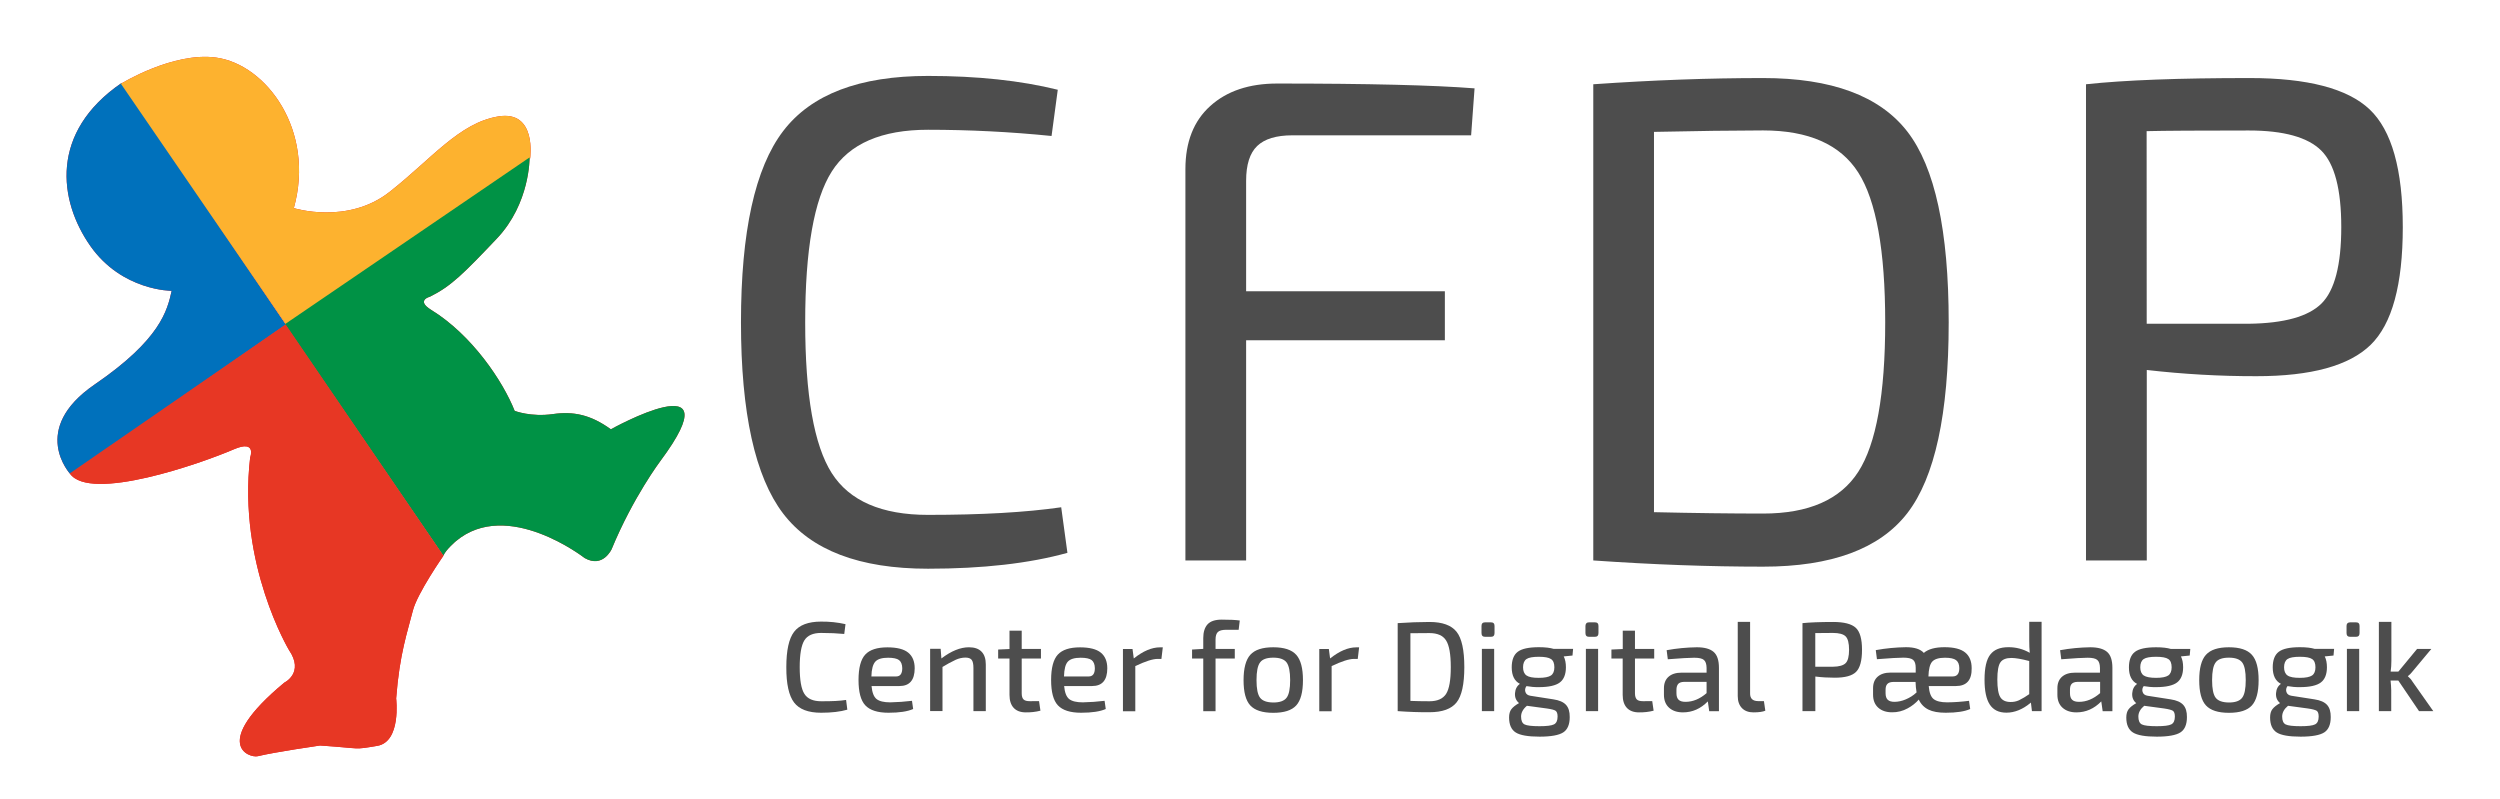
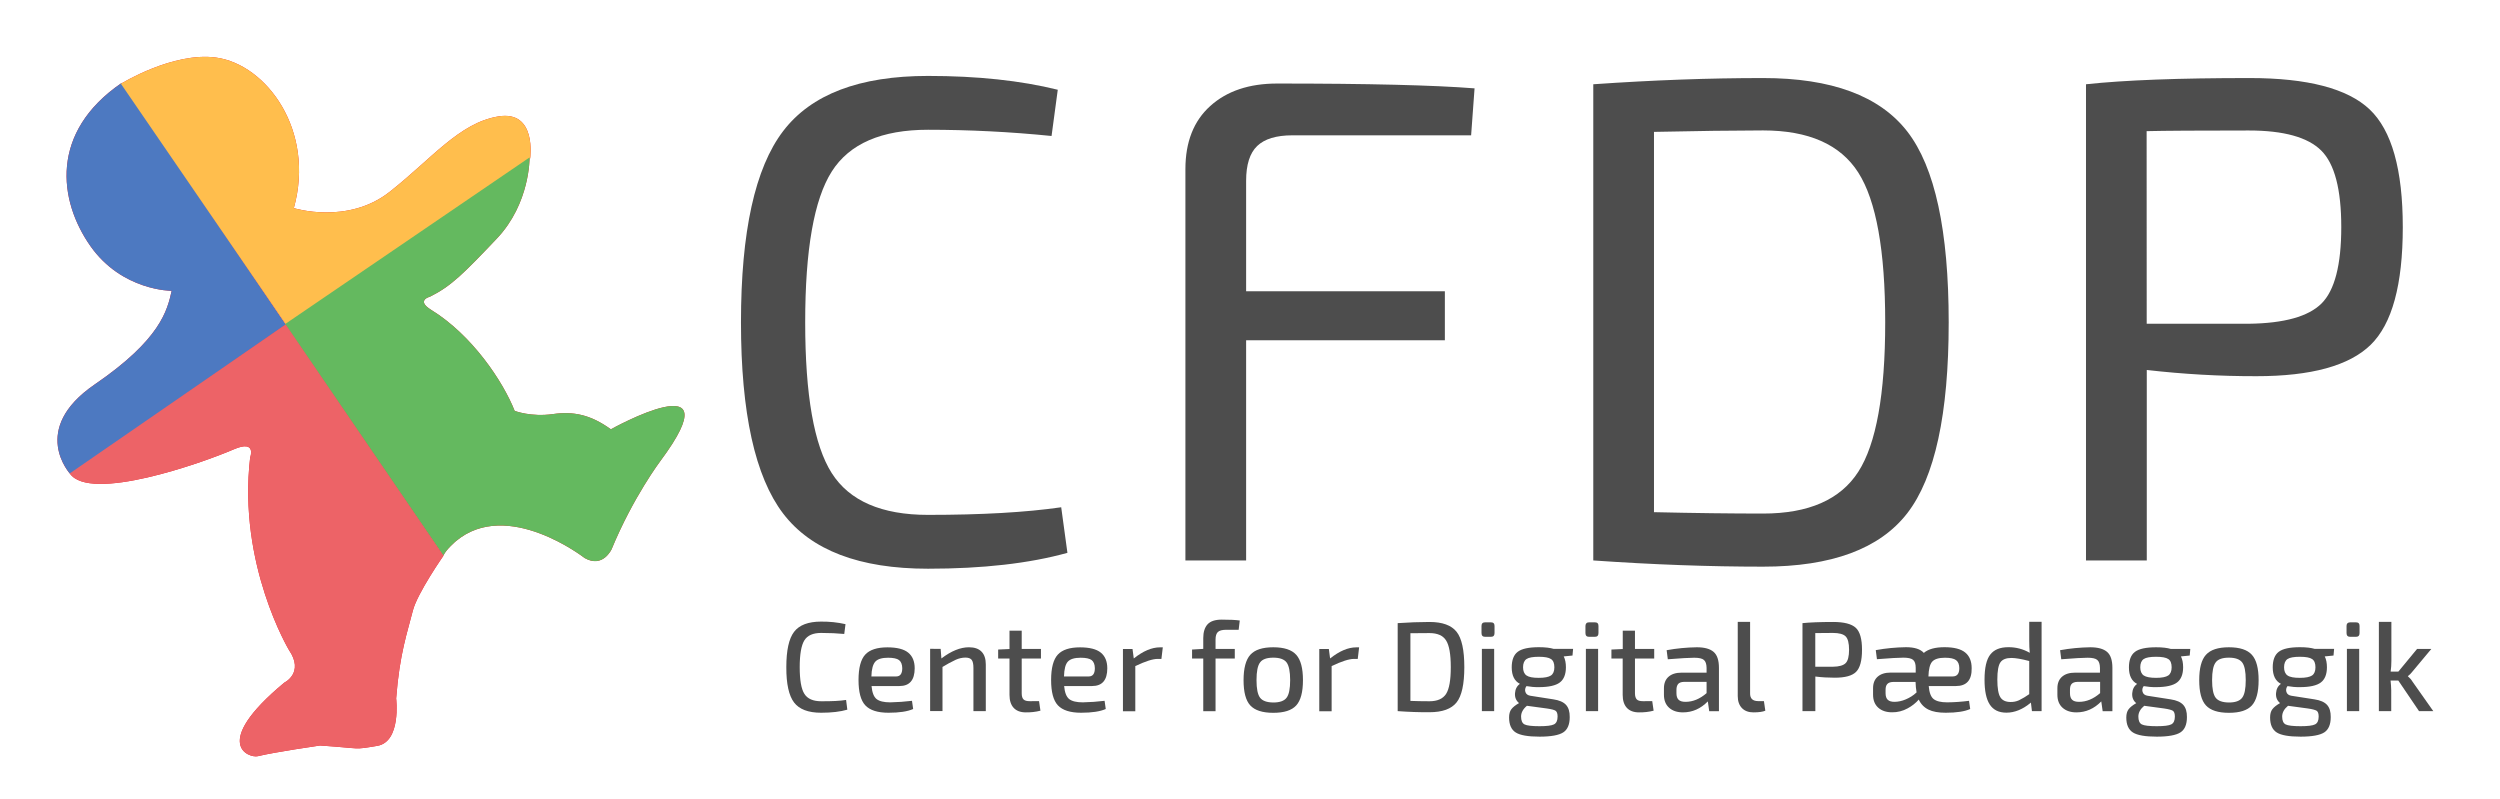
<svg xmlns="http://www.w3.org/2000/svg" version="1.1" id="Layer_1" x="0px" y="0px" viewBox="0 0 3417.8 1091.2" style="enable-background:new 0 0 3417.8 1091.2;" xml:space="preserve">
  <style type="text/css">
	.st0{fill:#ED1C24;}
- 	.st1{fill:#0071BC;}
- 	.st2{fill:#FDB22F;}
- 	.st3{fill:#009245;}
- 	.st4{fill:#E73724;}
+ 	.st1{fill:#4D79C1;}
+ 	.st2{fill:#FFBE4D;}
+ 	.st3{fill:#64B95F;}
+ 	.st4{fill:#ED6367;}
	.st5{fill:#4D4D4D;}
</style>
  <path class="st0" d="M96.2,648.2c0,0-56.8-61,33.4-122.7s99.1-101.4,105.1-127.9c0,0-67.9,0.2-111.1-61.2  c-43.8-62.4-55.7-155.7,42.7-223l224.3,330.3L96.2,648.2z" />
  <path class="st0" d="M165.3,114.5c0,0,71.3-43.9,130.1-35.8c69,9.4,135.8,100,106.3,205.8c0,0,73.4,23.2,131.1-22.3  s95.1-94.1,148.3-103s43.7,57.3,43.7,57.3L391.4,444.3L165.3,114.5z" />
  <path class="st0" d="M389.7,443.1L724,215.2c0,0,1,62.8-44.9,111.1s-62.5,65-91.3,79.3c0,0-19.6,4.9,1.6,18  c56.2,34.6,98.2,97.8,114.2,138.1c0,0,22.3,8.7,52.3,4.4c27.7-4,51.5,0.7,79.2,20.8c0,0,170.6-95,67.8,43.2  c0,0-37.5,49.8-66.7,120.6c0,0-11.9,26.5-36.9,12.2c0,0-105.6-82.3-176.1-23c0,0-14,11.9-17,19.7L389.7,443.1z" />
  <path class="st0" d="M390.5,443.6l215.7,316.2c0,0-35.8,51.3-41.8,75.1c-7.1,28.4-18.1,58.3-22.8,120c0,0,7.3,59.3-26,64.8  c-33.7,5.6-18.6,3.5-78.1-0.5c0,0-61.7,8.9-85,14.6c-11.9,2.9-65.3-16.2,36.1-100.5c0,0,27.9-13.3,6.5-44.6  c0,0-70.3-117.2-53.1-263.3c0,0,9.4-24.8-22.4-11.1c-43.8,18.9-196.9,72.8-224.2,32.9L390.5,443.6z" />
  <path class="st1" d="M96.2,648.2c0,0-56.8-61,33.4-122.7s99.1-101.4,105.1-127.9c0,0-67.9,0.2-111.1-61.2  c-43.8-62.4-55.7-155.7,42.7-223l224.3,330.3L96.2,648.2z" />
  <path class="st2" d="M165.3,114.5c0,0,71.3-43.9,130.1-35.8c69,9.4,135.8,100,106.3,205.8c0,0,73.4,23.2,131.1-22.3  s95.1-94.1,148.3-103s43.7,57.3,43.7,57.3L391.4,444.3L165.3,114.5z" />
  <path class="st3" d="M389.7,443.1L724,215.2c0,0,1,62.8-44.9,111.1s-62.5,65-91.3,79.3c0,0-19.6,4.9,1.6,18  c56.2,34.6,98.2,97.8,114.2,138.1c0,0,22.3,8.7,52.3,4.4c27.7-4,51.5,0.7,79.2,20.8c0,0,170.6-95,67.8,43.2  c0,0-37.5,49.8-66.7,120.6c0,0-11.9,26.5-36.9,12.2c0,0-105.6-82.3-176.1-23c0,0-14,11.9-17,19.7L389.7,443.1z" />
  <path class="st4" d="M390.5,443.6l215.7,316.2c0,0-35.8,51.3-41.8,75.1c-7.1,28.4-18.1,58.3-22.8,120c0,0,7.3,59.3-26,64.8  c-33.7,5.6-18.6,3.5-78.1-0.5c0,0-61.7,8.9-85,14.6c-11.9,2.9-65.3-16.2,36.1-100.5c0,0,27.9-13.3,6.5-44.6  c0,0-70.3-117.2-53.1-263.3c0,0,9.4-24.8-22.4-11.1c-43.8,18.9-196.9,72.8-224.2,32.9L390.5,443.6z" />
-   <path class="st5" d="M1156.7,956.9l1.7,13.3c-9.7,2.8-21.6,4.2-35.8,4.2c-17.6,0-29.9-4.7-37-14c-7.1-9.3-10.7-25.4-10.6-48.3  c0-22.9,3.5-39,10.6-48.3c7.1-9.3,19.4-14,37-14c11.2-0.1,22.4,1,33.3,3.5l-1.7,13.4c-9.3-0.9-19.9-1.4-31.6-1.4  c-11.1,0-18.7,3.4-22.9,10.1c-4.2,6.7-6.4,19-6.4,36.6c0,17.7,2.1,29.9,6.4,36.6c4.2,6.7,11.9,10.1,22.9,10.1  C1137.5,958.8,1148.8,958.2,1156.7,956.9z" />
-   <path class="st5" d="M1229.7,937.9h-38.2c0.8,8.8,3.1,14.8,6.9,17.8c3.8,3,10,4.5,18.6,4.5c10-0.2,19.9-0.9,29.8-2.1l1.6,11.2  c-7.7,3.4-18.9,5.1-33.7,5.1c-14.9,0-25.4-3.4-31.7-10.1s-9.3-18.3-9.3-34.7c0-16.5,3.1-28.1,9.2-34.7c6.1-6.6,16.2-9.9,30.3-9.9  c13,0,22.5,2.4,28.4,7.2s8.9,11.9,8.9,21.5C1250.4,929.8,1243.5,937.9,1229.7,937.9z M1191.3,924.8h33.8c5.6,0,8.4-3.8,8.4-11.3  c-0.1-5.2-1.6-8.9-4.4-11.1c-2.8-2.1-7.9-3.2-15-3.2c-8.4,0-14.2,1.8-17.4,5.3S1191.5,914.8,1191.3,924.8z" />
-   <path class="st5" d="M1286,887.1l1,13.1c13.4-10.2,25.9-15.3,37.7-15.3c7.6,0,13.3,2,17.2,6s5.8,9.8,5.8,17.5v63.8h-16.9v-59  c0-5.3-0.8-9-2.4-11.1c-1.6-2-4.4-3.1-8.5-3.1c-4.6,0-9.1,1.1-13.3,3c-6.2,2.9-12.3,6.2-18.1,9.8v60.3h-16.9v-85.1H1286z" />
+   <path class="st5" d="M1156.7,956.9l1.7,13.3c-9.7,2.8-21.6,4.2-35.8,4.2c-17.6,0-29.9-4.7-37-14s-10.7-25.4-10.6-48.3  c0-22.9,3.5-39,10.6-48.3s19.4-14,37-14c11.2-0.1,22.4,1,33.3,3.5l-1.7,13.4c-9.3-0.9-19.9-1.4-31.6-1.4c-11.1,0-18.7,3.4-22.9,10.1  c-4.2,6.7-6.4,19-6.4,36.6c0,17.7,2.1,29.9,6.4,36.6c4.2,6.7,11.9,10.1,22.9,10.1C1137.5,958.8,1148.8,958.2,1156.7,956.9z" />
+   <path class="st5" d="M1229.7,937.9h-38.2c0.8,8.8,3.1,14.8,6.9,17.8s10,4.5,18.6,4.5c10-0.2,19.9-0.9,29.8-2.1l1.6,11.2  c-7.7,3.4-18.9,5.1-33.7,5.1c-14.9,0-25.4-3.4-31.7-10.1s-9.3-18.3-9.3-34.7c0-16.5,3.1-28.1,9.2-34.7c6.1-6.6,16.2-9.9,30.3-9.9  c13,0,22.5,2.4,28.4,7.2s8.9,11.9,8.9,21.5C1250.4,929.8,1243.5,937.9,1229.7,937.9z M1191.3,924.8h33.8c5.6,0,8.4-3.8,8.4-11.3  c-0.1-5.2-1.6-8.9-4.4-11.1c-2.8-2.1-7.9-3.2-15-3.2c-8.4,0-14.2,1.8-17.4,5.3S1191.5,914.8,1191.3,924.8z" />
+   <path class="st5" d="M1286,887.1l1,13.1c13.4-10.2,25.9-15.3,37.7-15.3c7.6,0,13.3,2,17.2,6s5.8,9.8,5.8,17.5v63.8h-16.9v-59  c0-5.3-0.8-9-2.4-11.1c-1.6-2-4.4-3.1-8.5-3.1c-4.6,0-9.1,1.1-13.3,3c-6.2,2.9-12.3,6.2-18.1,9.8v60.3h-16.9V887L1286,887.1  L1286,887.1z" />
  <path class="st5" d="M1420.5,958.5l1.9,13.1c-6.6,1.7-13.3,2.4-20.1,2.3c-7.2,0-12.7-2.1-16.5-6.2c-3.8-4.1-5.7-10-5.7-17.7v-49.7  h-15.5V888l15.5-0.7v-25.1h16.7v25h26.3v13.1h-26.3v47.5c0,4,0.8,6.7,2.5,8.4s4.6,2.4,8.6,2.4L1420.5,958.5z" />
-   <path class="st5" d="M1493,937.9h-38.2c0.8,8.8,3.1,14.8,6.9,17.8c3.8,3,10,4.5,18.6,4.5c10-0.2,19.9-0.9,29.8-2.1l1.6,11.2  c-7.7,3.4-18.9,5.1-33.7,5.1c-14.9,0-25.4-3.4-31.7-10.1s-9.3-18.3-9.3-34.7c0-16.5,3.1-28.1,9.2-34.7c6.1-6.6,16.2-9.9,30.3-9.9  c13,0,22.5,2.4,28.4,7.2s8.9,11.9,8.9,21.5C1513.8,929.8,1506.9,937.9,1493,937.9z M1454.6,924.8h33.8c5.6,0,8.4-3.8,8.4-11.3  c-0.1-5.2-1.6-8.9-4.4-11.1c-2.8-2.1-7.9-3.2-15.1-3.2c-8.4,0-14.2,1.8-17.4,5.3C1456.6,908,1454.9,914.8,1454.6,924.8L1454.6,924.8  z" />
-   <path class="st5" d="M1589.7,884.9l-1.9,15.9h-5.2c-6.6,0-16.8,3.3-30.5,9.8v61.8h-16.9v-85.1h13.1l1.7,12.9  c12.7-10.1,24.6-15.2,35.8-15.2H1589.7z" />
+   <path class="st5" d="M1493,937.9h-38.2c0.8,8.8,3.1,14.8,6.9,17.8s10,4.5,18.6,4.5c10-0.2,19.9-0.9,29.8-2.1l1.6,11.2  c-7.7,3.4-18.9,5.1-33.7,5.1c-14.9,0-25.4-3.4-31.7-10.1s-9.3-18.3-9.3-34.7c0-16.5,3.1-28.1,9.2-34.7c6.1-6.6,16.2-9.9,30.3-9.9  c13,0,22.5,2.4,28.4,7.2s8.9,11.9,8.9,21.5C1513.8,929.8,1506.9,937.9,1493,937.9z M1454.6,924.8h33.8c5.6,0,8.4-3.8,8.4-11.3  c-0.1-5.2-1.6-8.9-4.4-11.1c-2.8-2.1-7.9-3.2-15.1-3.2c-8.4,0-14.2,1.8-17.4,5.3C1456.6,908,1454.9,914.8,1454.6,924.8L1454.6,924.8  z" />
+   <path class="st5" d="M1589.7,884.9l-1.9,15.9h-5.2c-6.6,0-16.8,3.3-30.5,9.8v61.8h-16.9v-85.1h13.1l1.7,12.9  c12.7-10.1,24.6-15.2,35.8-15.2h3.9V884.9z" />
  <path class="st5" d="M1693.4,861h-17.3c-5.2,0-8.9,1-11.1,3c-2.1,2-3.2,5.4-3.2,10.3v12.9h26.3v13.1h-26.3v72H1645v-72h-15.3V888  l15.3-0.9v-14.8c0-8.2,2-14.5,5.9-18.8c4-4.3,10.4-6.4,19.4-6.4c10.9,0,19.1,0.4,24.6,1.2L1693.4,861z" />
-   <path class="st5" d="M1709.3,895.2c6.2-6.9,16.6-10.3,31.4-10.3s25.2,3.4,31.4,10.3c6.2,6.9,9.2,18.4,9.2,34.7s-3.1,27.8-9.2,34.5  c-6.2,6.8-16.6,10.1-31.4,10.1s-25.2-3.4-31.4-10.1c-6.2-6.7-9.2-18.3-9.2-34.5C1700.1,913.6,1703.2,902,1709.3,895.2z   M1758.9,905.6c-3.3-4.3-9.3-6.5-18.1-6.5c-8.8,0-14.9,2.1-18.1,6.5c-3.3,4.3-4.9,12.4-4.9,24.2c0,11.8,1.6,19.8,4.9,24.1  c3.3,4.3,9.3,6.4,18.1,6.5c8.8,0,14.9-2.2,18.1-6.5c3.3-4.3,4.9-12.3,4.9-24.1C1763.8,918,1762.1,909.9,1758.9,905.6z" />
-   <path class="st5" d="M1858.1,884.9l-1.9,15.9h-5.2c-6.6,0-16.8,3.3-30.5,9.8v61.8h-16.9v-85.1h13.1l1.7,12.9  c12.7-10.1,24.6-15.2,35.8-15.2H1858.1z" />
-   <path class="st5" d="M1910.8,972.2V851.9c15.2-1,29.7-1.6,43.4-1.6c17.7,0,30,4.5,37.1,13.4s10.6,25.1,10.6,48.3  c0,23.3-3.5,39.4-10.6,48.3s-19.4,13.4-37.1,13.4C1940.5,973.8,1926,973.3,1910.8,972.2z M1928.2,865.7v92.5  c7.4,0.3,16.1,0.5,26,0.5c10.9,0,18.5-3.4,22.8-10.1s6.4-18.9,6.4-36.5c0-17.6-2.1-29.7-6.4-36.5c-4.2-6.7-11.8-10.1-22.8-10.1  c-3.5,0-8.1,0-13.9,0.1S1930.6,865.7,1928.2,865.7z" />
+   <path class="st5" d="M1709.3,895.2c6.2-6.9,16.6-10.3,31.4-10.3s25.2,3.4,31.4,10.3c6.2,6.9,9.2,18.4,9.2,34.7s-3.1,27.8-9.2,34.5  c-6.2,6.8-16.6,10.1-31.4,10.1s-25.2-3.4-31.4-10.1c-6.2-6.7-9.2-18.3-9.2-34.5C1700.1,913.6,1703.2,902,1709.3,895.2z   M1758.9,905.6c-3.3-4.3-9.3-6.5-18.1-6.5c-8.8,0-14.9,2.1-18.1,6.5c-3.3,4.3-4.9,12.4-4.9,24.2s1.6,19.8,4.9,24.1s9.3,6.4,18.1,6.5  c8.8,0,14.9-2.2,18.1-6.5c3.3-4.3,4.9-12.3,4.9-24.1S1762.1,909.9,1758.9,905.6z" />
+   <path class="st5" d="M1858.1,884.9l-1.9,15.9h-5.2c-6.6,0-16.8,3.3-30.5,9.8v61.8h-16.9v-85.1h13.1l1.7,12.9  c12.7-10.1,24.6-15.2,35.8-15.2h3.9V884.9z" />
+   <path class="st5" d="M1910.8,972.2V851.9c15.2-1,29.7-1.6,43.4-1.6c17.7,0,30,4.5,37.1,13.4s10.6,25.1,10.6,48.3  c0,23.3-3.5,39.4-10.6,48.3s-19.4,13.4-37.1,13.4C1940.5,973.8,1926,973.3,1910.8,972.2z M1928.2,865.7v92.5  c7.4,0.3,16.1,0.5,26,0.5c10.9,0,18.5-3.4,22.8-10.1s6.4-18.9,6.4-36.5s-2.1-29.7-6.4-36.5c-4.2-6.7-11.8-10.1-22.8-10.1  c-3.5,0-8.1,0-13.9,0.1S1930.6,865.7,1928.2,865.7z" />
  <path class="st5" d="M2030.3,850.8h8c3.3,0,4.9,1.6,4.9,4.9v9.8c0,3.4-1.6,5.1-4.9,5.1h-8c-3.3,0-4.9-1.7-4.9-5.1v-9.8  C2025.4,852.5,2027,850.8,2030.3,850.8z M2042.7,972.2h-16.8v-85.1h16.8V972.2z" />
-   <path class="st5" d="M2149.8,896.2l-12,1.2c2,4,3,8.9,3,14.8c0,9.6-2.8,16.6-8.3,20.8s-15.1,6.4-28.7,6.4  c-5.7,0.1-11.3-0.4-16.9-1.4c-1.8,2.2-2.4,5.3-1.5,8c0.9,2.9,3.2,4.6,6.9,5.2l31.4,4.9c8,1.2,13.7,3.7,17.2,7.5  c3.5,3.8,5.2,9.4,5.1,16.8c0,10.1-3,17.1-8.9,20.9c-5.9,3.8-16.7,5.8-32.3,5.8c-15.7,0-26.6-1.9-32.6-5.7c-6-3.8-9.1-10.6-9.1-20.5  c0-4.8,1-8.5,3.1-11.3s5.6-5.6,10.5-8.4c-4.1-3.4-5.9-7.9-5.5-13.5s2.6-9.9,6.7-12.8c-7.4-3.8-11.2-11.3-11.2-22.5  c0-10,2.7-17.1,8.2-21.3c5.5-4.2,15.1-6.3,29-6.3c8.5,0,15.2,0.8,20.2,2.3h26.5L2149.8,896.2z M2114.9,968.6l-27.4-3.7  c-5.3,4.4-8,9.3-8,14.7c0,5.6,1.6,9.2,4.8,10.8s10,2.4,20.3,2.4c10,0,16.6-0.8,19.9-2.5c3.3-1.7,4.9-5.3,4.9-10.7  c0-4-0.9-6.5-2.6-7.8S2121,969.5,2114.9,968.6z M2103.7,926.7c7.9,0,13.4-1.1,16.6-3.2c3.1-2.1,4.7-5.9,4.7-11.2  c0-5.5-1.5-9.3-4.6-11.3c-3.1-2.1-8.6-3.1-16.6-3.1c-8.2,0-13.8,1-16.9,3.1c-3.1,2.1-4.7,5.9-4.7,11.3c0,5.2,1.6,9,4.8,11.2  S2095.7,926.7,2103.7,926.7L2103.7,926.7z" />
+   <path class="st5" d="M2149.8,896.2l-12,1.2c2,4,3,8.9,3,14.8c0,9.6-2.8,16.6-8.3,20.8s-15.1,6.4-28.7,6.4  c-5.7,0.1-11.3-0.4-16.9-1.4c-1.8,2.2-2.4,5.3-1.5,8c0.9,2.9,3.2,4.6,6.9,5.2l31.4,4.9c8,1.2,13.7,3.7,17.2,7.5s5.2,9.4,5.1,16.8  c0,10.1-3,17.1-8.9,20.9c-5.9,3.8-16.7,5.8-32.3,5.8c-15.7,0-26.6-1.9-32.6-5.7s-9.1-10.6-9.1-20.5c0-4.8,1-8.5,3.1-11.3  s5.6-5.6,10.5-8.4c-4.1-3.4-5.9-7.9-5.5-13.5s2.6-9.9,6.7-12.8c-7.4-3.8-11.2-11.3-11.2-22.5c0-10,2.7-17.1,8.2-21.3  s15.1-6.3,29-6.3c8.5,0,15.2,0.8,20.2,2.3h26.5L2149.8,896.2z M2114.9,968.6l-27.4-3.7c-5.3,4.4-8,9.3-8,14.7  c0,5.6,1.6,9.2,4.8,10.8s10,2.4,20.3,2.4c10,0,16.6-0.8,19.9-2.5c3.3-1.7,4.9-5.3,4.9-10.7c0-4-0.9-6.5-2.6-7.8  S2121,969.5,2114.9,968.6z M2103.7,926.7c7.9,0,13.4-1.1,16.6-3.2c3.1-2.1,4.7-5.9,4.7-11.2c0-5.5-1.5-9.3-4.6-11.3  c-3.1-2.1-8.6-3.1-16.6-3.1c-8.2,0-13.8,1-16.9,3.1c-3.1,2.1-4.7,5.9-4.7,11.3c0,5.2,1.6,9,4.8,11.2S2095.7,926.7,2103.7,926.7  L2103.7,926.7z" />
  <path class="st5" d="M2172.4,850.8h8c3.3,0,4.9,1.6,4.9,4.9v9.8c0,3.4-1.6,5.1-4.9,5.1h-8c-3.3,0-4.9-1.7-4.9-5.1v-9.8  C2167.6,852.5,2169.2,850.8,2172.4,850.8z M2184.8,972.2h-16.7v-85.1h16.7V972.2z" />
  <path class="st5" d="M2258.8,958.5l1.9,13.1c-6.6,1.7-13.3,2.4-20.1,2.3c-7.2,0-12.7-2.1-16.5-6.2s-5.7-10-5.7-17.7v-49.7H2203V888  l15.5-0.7v-25.1h16.7v25h26.3v13.1h-26.3v47.5c0,4,0.9,6.7,2.5,8.4s4.6,2.4,8.6,2.4L2258.8,958.5z" />
-   <path class="st5" d="M2280.1,901.3l-1.6-12.4c13.6-2.5,27.5-3.8,41.3-4c10.4,0,18,2.1,22.9,6.3c4.9,4.2,7.3,11.5,7.3,21.8v59.3  h-13.3l-1.9-13.4c-9.8,10-21.1,15-34,15c-7.9,0-14.2-2.1-18.9-6.3c-4.7-4.2-7.1-10.1-7.1-17.8v-8.9c0-6.7,2.1-12,6.3-15.7  s10.1-5.6,17.8-5.6h34.2v-6.6c-0.1-5.2-1.3-8.8-3.7-10.8c-2.3-2-6.7-3-13.2-3C2309.8,899.2,2297.7,899.9,2280.1,901.3z   M2291.9,943.1v4.5c0,4.2,1,7.2,3,9.1s5.1,2.8,9.4,2.8c10.1,0,19.7-4,28.8-11.9v-15.4h-31c-3.7,0.1-6.3,1.1-7.9,2.9  C2292.7,937,2291.9,939.6,2291.9,943.1L2291.9,943.1z" />
+   <path class="st5" d="M2280.1,901.3l-1.6-12.4c13.6-2.5,27.5-3.8,41.3-4c10.4,0,18,2.1,22.9,6.3s7.3,11.5,7.3,21.8v59.3h-13.3  l-1.9-13.4c-9.8,10-21.1,15-34,15c-7.9,0-14.2-2.1-18.9-6.3s-7.1-10.1-7.1-17.8v-8.9c0-6.7,2.1-12,6.3-15.7s10.1-5.6,17.8-5.6h34.2  V913c-0.1-5.2-1.3-8.8-3.7-10.8c-2.3-2-6.7-3-13.2-3C2309.8,899.2,2297.7,899.9,2280.1,901.3z M2291.9,943.1v4.5c0,4.2,1,7.2,3,9.1  s5.1,2.8,9.4,2.8c10.1,0,19.7-4,28.8-11.9v-15.4h-31c-3.7,0.1-6.3,1.1-7.9,2.9C2292.7,937,2291.9,939.6,2291.9,943.1L2291.9,943.1z" />
  <path class="st5" d="M2392.6,850.2v97.5c-0.1,3.6,0.8,6.3,2.6,8.1c1.9,1.8,4.7,2.7,8.4,2.7h7.9l1.9,13.1c-3.4,1.5-8.8,2.3-16.2,2.3  c-6.6,0-11.9-1.9-15.7-5.8c-3.8-3.9-5.8-9.4-5.8-16.5V850.2H2392.6z" />
-   <path class="st5" d="M2464.2,972.2V851.9c9.9-1,23.8-1.6,41.9-1.6c15,0,25.3,2.7,31,8c5.7,5.3,8.5,15.3,8.5,30  c0,14.8-2.7,24.8-8.1,30.2s-15.1,8-29.2,8c-8.9,0-17.7-0.5-26.5-1.6v47.3L2464.2,972.2z M2481.7,911.5h24.1  c8.5-0.1,14.3-1.8,17.4-4.9c3.1-3.1,4.7-9.2,4.7-18.3c0-9.1-1.6-15.2-4.7-18.3c-3.1-3.1-9-4.7-17.4-4.7c-11.6,0-19.7,0.1-24.1,0.2  V911.5z" />
-   <path class="st5" d="M2674.1,937.9h-37.3c0.7,8.8,2.9,14.8,6.7,17.8c3.8,3,10,4.5,18.6,4.5c10-0.1,19.9-0.8,29.8-2.1l1.6,11.2  c-7.6,3.4-18.7,5.1-33.5,5.1c-9.9,0-17.8-1.4-23.6-4.3c-5.9-2.9-10.5-7.7-13.2-13.7c-4.3,4.9-9.4,8.9-15.2,12  c-6.5,3.6-13.8,5.5-21.3,5.4c-7.9,0-14.2-2.1-18.9-6.3c-4.7-4.2-7.1-10.1-7.1-17.8v-8.9c0-6.7,2.1-12,6.3-15.7s10.1-5.6,17.8-5.6  h34.2v-6.6c0-5.2-1.2-8.8-3.6-10.8c-2.4-2-6.8-3-13.3-3c-6.4,0-18.4,0.7-36.1,2.1l-1.6-12.4c13.6-2.5,27.5-3.8,41.3-4  c11.6,0,19.8,2.6,24.4,7.8c6-5.2,15.5-7.8,28.3-7.8c12.9,0,22.3,2.4,28.2,7.2c5.9,4.8,8.9,11.9,8.9,21.5  C2695.8,929.7,2688.6,937.9,2674.1,937.9z M2577.8,943.1v4.5c0,4.2,1,7.2,3,9.1s5.1,2.8,9.4,2.8c5.1-0.1,10.1-1.2,14.8-3.2  c5.6-2.3,10.8-5.5,15.2-9.7c-0.8-4.7-1.3-9.5-1.4-14.3H2588c-3.7,0.1-6.3,1.1-7.9,2.9S2577.8,939.6,2577.8,943.1z M2636.4,924.8h33  c6.2,0,9.2-3.8,9.2-11.3c0-5.1-1.5-8.8-4.4-11s-8-3.3-15.2-3.3c-8.4,0-14.2,1.8-17.4,5.3C2638.4,908,2636.7,914.8,2636.4,924.8  L2636.4,924.8z" />
-   <path class="st5" d="M2777.9,972.2l-1.4-11.7c-10.9,9.2-22.1,13.8-33.5,13.8c-10.5,0-18-3.8-22.8-11.2s-7.1-18.8-7.1-33.8  c0-16.3,2.6-27.8,7.9-34.5c5.2-6.7,13.4-10,24.6-10c10.3-0.1,20.4,2.5,29.3,7.7c-0.5-5-0.7-10.6-0.7-16.7v-25.7h16.9v122.1H2777.9z   M2774.2,949v-45.3c-10.6-2.8-18.7-4.2-24.4-4.2c-7.2,0-12.2,2-15,6s-4.2,11.9-4.2,23.6c0,11.7,1.4,19.8,4.1,24.1  c2.7,4.3,7.4,6.5,14,6.5c3.9,0.1,7.8-0.7,11.4-2.3C2765,955,2769.7,952.2,2774.2,949L2774.2,949z" />
-   <path class="st5" d="M2818,901.3l-1.6-12.4c13.6-2.5,27.5-3.8,41.3-4c10.3,0,18,2.1,22.9,6.3c4.9,4.2,7.3,11.5,7.3,21.8v59.3h-13.3  l-1.9-13.4c-9.8,10-21.1,15-34,15c-7.9,0-14.2-2.1-18.9-6.3c-4.7-4.2-7.1-10.1-7.1-17.8v-8.9c0-6.7,2.1-12,6.3-15.7  c4.2-3.7,10.1-5.6,17.8-5.6h34.1v-6.6c-0.1-5.2-1.3-8.8-3.7-10.8c-2.3-2-6.7-3-13.2-3C2847.7,899.2,2835.7,899.9,2818,901.3z   M2829.9,943.1v4.5c0,4.2,1,7.2,3,9.1s5.1,2.8,9.4,2.8c10.1,0,19.7-4,28.8-11.9v-15.4H2840c-3.7,0.1-6.3,1.1-7.9,2.9  S2829.9,939.6,2829.9,943.1L2829.9,943.1z" />
-   <path class="st5" d="M2993.6,896.2l-12,1.2c2,4,3,8.9,3,14.8c0,9.6-2.8,16.6-8.3,20.8c-5.5,4.2-15.1,6.4-28.7,6.4  c-5.7,0.1-11.3-0.4-16.9-1.4c-1.8,2.2-2.4,5.3-1.5,8c0.9,2.9,3.2,4.6,6.9,5.2l31.4,4.9c8,1.2,13.7,3.7,17.2,7.5  c3.5,3.8,5.2,9.4,5.1,16.8c0,10.1-3,17.1-8.9,20.9c-5.9,3.8-16.7,5.8-32.3,5.8c-15.7,0-26.6-1.9-32.6-5.7c-6-3.8-9.1-10.6-9.1-20.4  c0-4.8,1-8.5,3.1-11.3s5.6-5.6,10.5-8.4c-4.1-3.4-5.9-7.9-5.5-13.5c0.4-5.6,2.6-9.9,6.7-12.8c-7.4-3.8-11.2-11.3-11.2-22.5  c0-10,2.7-17.1,8.2-21.3s15.1-6.3,29-6.3c8.5,0,15.2,0.8,20.2,2.3h26.5L2993.6,896.2z M2958.8,968.6l-27.4-3.7  c-5.3,4.4-8,9.3-8,14.7c0,5.6,1.6,9.2,4.8,10.8c3.2,1.6,10,2.4,20.3,2.4c10,0,16.6-0.8,19.9-2.5c3.3-1.7,4.9-5.3,4.9-10.7  c0-4-0.9-6.5-2.6-7.8C2968.9,970.6,2964.9,969.5,2958.8,968.6z M2947.6,926.7c7.9,0,13.4-1.1,16.6-3.2c3.1-2.1,4.7-5.9,4.7-11.2  c0-5.5-1.5-9.3-4.6-11.3c-3.1-2.1-8.6-3.1-16.7-3.1c-8.1,0-13.8,1-16.9,3.1c-3.1,2.1-4.7,5.9-4.7,11.3c0,5.2,1.6,9,4.8,11.2  C2934,925.6,2939.6,926.7,2947.6,926.7L2947.6,926.7z" />
-   <path class="st5" d="M3015.8,895.2c6.2-6.9,16.6-10.3,31.4-10.3s25.2,3.4,31.4,10.3s9.2,18.4,9.2,34.7s-3.1,27.8-9.2,34.5  c-6.2,6.8-16.6,10.1-31.4,10.1s-25.2-3.4-31.4-10.1c-6.2-6.7-9.2-18.3-9.2-34.5C3006.6,913.6,3009.6,902,3015.8,895.2z   M3065.3,905.6c-3.3-4.3-9.3-6.5-18.1-6.5c-8.8,0-14.9,2.1-18.1,6.5c-3.3,4.3-4.9,12.4-4.9,24.2c0,11.8,1.6,19.8,4.9,24.1  s9.3,6.4,18.1,6.5c8.8,0,14.9-2.2,18.1-6.5c3.3-4.3,4.9-12.3,4.9-24.1C3070.2,918,3068.6,909.9,3065.3,905.6z" />
-   <path class="st5" d="M3190.2,896.2l-12,1.2c2,4,3,8.9,3,14.8c0,9.6-2.8,16.6-8.3,20.8c-5.5,4.2-15.1,6.4-28.7,6.4  c-5.7,0.1-11.3-0.4-16.9-1.4c-1.8,2.2-2.4,5.3-1.5,8c0.9,2.9,3.2,4.6,6.9,5.2l31.4,4.9c8,1.2,13.7,3.7,17.2,7.5  c3.5,3.8,5.2,9.4,5.1,16.8c0,10.1-3,17.1-8.9,20.9c-5.9,3.8-16.7,5.8-32.3,5.8c-15.7,0-26.6-1.9-32.6-5.7c-6-3.8-9.1-10.6-9.1-20.5  c0-4.8,1-8.5,3.1-11.3s5.6-5.6,10.5-8.4c-4.1-3.4-5.9-7.9-5.5-13.5c0.4-5.6,2.6-9.9,6.7-12.8c-7.4-3.8-11.2-11.3-11.2-22.5  c0-10,2.7-17.1,8.2-21.3c5.5-4.2,15.1-6.3,29-6.3c8.5,0,15.2,0.8,20.2,2.3h26.5L3190.2,896.2z M3155.3,968.6l-27.3-3.7  c-5.3,4.4-8,9.3-8,14.7c0,5.6,1.6,9.2,4.8,10.8c3.2,1.6,10,2.4,20.3,2.4c10,0,16.6-0.8,19.9-2.5c3.3-1.7,4.9-5.3,4.9-10.7  c0-4-0.9-6.5-2.6-7.8C3165.5,970.6,3161.5,969.5,3155.3,968.6z M3144.2,926.7c7.9,0,13.4-1.1,16.6-3.2c3.1-2.1,4.7-5.9,4.7-11.2  c0-5.5-1.5-9.3-4.6-11.3c-3.1-2.1-8.6-3.1-16.7-3.1c-8.1,0-13.8,1-16.9,3.1c-3.1,2.1-4.7,5.9-4.7,11.3c0,5.2,1.6,9,4.8,11.2  S3136.2,926.7,3144.2,926.7L3144.2,926.7z" />
+   <path class="st5" d="M2464.2,972.2V851.9c9.9-1,23.8-1.6,41.9-1.6c15,0,25.3,2.7,31,8s8.5,15.3,8.5,30c0,14.8-2.7,24.8-8.1,30.2  s-15.1,8-29.2,8c-8.9,0-17.7-0.5-26.5-1.6v47.3L2464.2,972.2z M2481.7,911.5h24.1c8.5-0.1,14.3-1.8,17.4-4.9  c3.1-3.1,4.7-9.2,4.7-18.3s-1.6-15.2-4.7-18.3c-3.1-3.1-9-4.7-17.4-4.7c-11.6,0-19.7,0.1-24.1,0.2V911.5z" />
+   <path class="st5" d="M2674.1,937.9h-37.3c0.7,8.8,2.9,14.8,6.7,17.8s10,4.5,18.6,4.5c10-0.1,19.9-0.8,29.8-2.1l1.6,11.2  c-7.6,3.4-18.7,5.1-33.5,5.1c-9.9,0-17.8-1.4-23.6-4.3c-5.9-2.9-10.5-7.7-13.2-13.7c-4.3,4.9-9.4,8.9-15.2,12  c-6.5,3.6-13.8,5.5-21.3,5.4c-7.9,0-14.2-2.1-18.9-6.3s-7.1-10.1-7.1-17.8v-8.9c0-6.7,2.1-12,6.3-15.7s10.1-5.6,17.8-5.6h34.2v-6.6  c0-5.2-1.2-8.8-3.6-10.8c-2.4-2-6.8-3-13.3-3c-6.4,0-18.4,0.7-36.1,2.1l-1.6-12.4c13.6-2.5,27.5-3.8,41.3-4  c11.6,0,19.8,2.6,24.4,7.8c6-5.2,15.5-7.8,28.3-7.8c12.9,0,22.3,2.4,28.2,7.2s8.9,11.9,8.9,21.5  C2695.8,929.7,2688.6,937.9,2674.1,937.9z M2577.8,943.1v4.5c0,4.2,1,7.2,3,9.1s5.1,2.8,9.4,2.8c5.1-0.1,10.1-1.2,14.8-3.2  c5.6-2.3,10.8-5.5,15.2-9.7c-0.8-4.7-1.3-9.5-1.4-14.3H2588c-3.7,0.1-6.3,1.1-7.9,2.9S2577.8,939.6,2577.8,943.1z M2636.4,924.8h33  c6.2,0,9.2-3.8,9.2-11.3c0-5.1-1.5-8.8-4.4-11s-8-3.3-15.2-3.3c-8.4,0-14.2,1.8-17.4,5.3C2638.4,908,2636.7,914.8,2636.4,924.8  L2636.4,924.8z" />
+   <path class="st5" d="M2777.9,972.2l-1.4-11.7c-10.9,9.2-22.1,13.8-33.5,13.8c-10.5,0-18-3.8-22.8-11.2s-7.1-18.8-7.1-33.8  c0-16.3,2.6-27.8,7.9-34.5c5.2-6.7,13.4-10,24.6-10c10.3-0.1,20.4,2.5,29.3,7.7c-0.5-5-0.7-10.6-0.7-16.7v-25.7h16.9v122.1  L2777.9,972.2L2777.9,972.2z M2774.2,949v-45.3c-10.6-2.8-18.7-4.2-24.4-4.2c-7.2,0-12.2,2-15,6s-4.2,11.9-4.2,23.6  c0,11.7,1.4,19.8,4.1,24.1c2.7,4.3,7.4,6.5,14,6.5c3.9,0.1,7.8-0.7,11.4-2.3C2765,955,2769.7,952.2,2774.2,949L2774.2,949z" />
+   <path class="st5" d="M2818,901.3l-1.6-12.4c13.6-2.5,27.5-3.8,41.3-4c10.3,0,18,2.1,22.9,6.3s7.3,11.5,7.3,21.8v59.3h-13.3  l-1.9-13.4c-9.8,10-21.1,15-34,15c-7.9,0-14.2-2.1-18.9-6.3s-7.1-10.1-7.1-17.8v-8.9c0-6.7,2.1-12,6.3-15.7s10.1-5.6,17.8-5.6h34.1  V913c-0.1-5.2-1.3-8.8-3.7-10.8c-2.3-2-6.7-3-13.2-3C2847.7,899.2,2835.7,899.9,2818,901.3z M2829.9,943.1v4.5c0,4.2,1,7.2,3,9.1  s5.1,2.8,9.4,2.8c10.1,0,19.7-4,28.8-11.9v-15.4H2840c-3.7,0.1-6.3,1.1-7.9,2.9S2829.9,939.6,2829.9,943.1L2829.9,943.1z" />
+   <path class="st5" d="M2993.6,896.2l-12,1.2c2,4,3,8.9,3,14.8c0,9.6-2.8,16.6-8.3,20.8s-15.1,6.4-28.7,6.4  c-5.7,0.1-11.3-0.4-16.9-1.4c-1.8,2.2-2.4,5.3-1.5,8c0.9,2.9,3.2,4.6,6.9,5.2l31.4,4.9c8,1.2,13.7,3.7,17.2,7.5s5.2,9.4,5.1,16.8  c0,10.1-3,17.1-8.9,20.9c-5.9,3.8-16.7,5.8-32.3,5.8c-15.7,0-26.6-1.9-32.6-5.7s-9.1-10.6-9.1-20.4c0-4.8,1-8.5,3.1-11.3  s5.6-5.6,10.5-8.4c-4.1-3.4-5.9-7.9-5.5-13.5s2.6-9.9,6.7-12.8c-7.4-3.8-11.2-11.3-11.2-22.5c0-10,2.7-17.1,8.2-21.3  s15.1-6.3,29-6.3c8.5,0,15.2,0.8,20.2,2.3h26.5L2993.6,896.2z M2958.8,968.6l-27.4-3.7c-5.3,4.4-8,9.3-8,14.7  c0,5.6,1.6,9.2,4.8,10.8s10,2.4,20.3,2.4c10,0,16.6-0.8,19.9-2.5c3.3-1.7,4.9-5.3,4.9-10.7c0-4-0.9-6.5-2.6-7.8  C2968.9,970.6,2964.9,969.5,2958.8,968.6z M2947.6,926.7c7.9,0,13.4-1.1,16.6-3.2c3.1-2.1,4.7-5.9,4.7-11.2c0-5.5-1.5-9.3-4.6-11.3  c-3.1-2.1-8.6-3.1-16.7-3.1c-8.1,0-13.8,1-16.9,3.1c-3.1,2.1-4.7,5.9-4.7,11.3c0,5.2,1.6,9,4.8,11.2  C2934,925.6,2939.6,926.7,2947.6,926.7L2947.6,926.7z" />
+   <path class="st5" d="M3015.8,895.2c6.2-6.9,16.6-10.3,31.4-10.3s25.2,3.4,31.4,10.3s9.2,18.4,9.2,34.7s-3.1,27.8-9.2,34.5  c-6.2,6.8-16.6,10.1-31.4,10.1s-25.2-3.4-31.4-10.1c-6.2-6.7-9.2-18.3-9.2-34.5C3006.6,913.6,3009.6,902,3015.8,895.2z   M3065.3,905.6c-3.3-4.3-9.3-6.5-18.1-6.5s-14.9,2.1-18.1,6.5c-3.3,4.3-4.9,12.4-4.9,24.2s1.6,19.8,4.9,24.1s9.3,6.4,18.1,6.5  c8.8,0,14.9-2.2,18.1-6.5c3.3-4.3,4.9-12.3,4.9-24.1S3068.6,909.9,3065.3,905.6z" />
+   <path class="st5" d="M3190.2,896.2l-12,1.2c2,4,3,8.9,3,14.8c0,9.6-2.8,16.6-8.3,20.8s-15.1,6.4-28.7,6.4  c-5.7,0.1-11.3-0.4-16.9-1.4c-1.8,2.2-2.4,5.3-1.5,8c0.9,2.9,3.2,4.6,6.9,5.2l31.4,4.9c8,1.2,13.7,3.7,17.2,7.5s5.2,9.4,5.1,16.8  c0,10.1-3,17.1-8.9,20.9c-5.9,3.8-16.7,5.8-32.3,5.8c-15.7,0-26.6-1.9-32.6-5.7s-9.1-10.6-9.1-20.5c0-4.8,1-8.5,3.1-11.3  s5.6-5.6,10.5-8.4c-4.1-3.4-5.9-7.9-5.5-13.5s2.6-9.9,6.7-12.8c-7.4-3.8-11.2-11.3-11.2-22.5c0-10,2.7-17.1,8.2-21.3  s15.1-6.3,29-6.3c8.5,0,15.2,0.8,20.2,2.3h26.5L3190.2,896.2z M3155.3,968.6l-27.3-3.7c-5.3,4.4-8,9.3-8,14.7  c0,5.6,1.6,9.2,4.8,10.8s10,2.4,20.3,2.4c10,0,16.6-0.8,19.9-2.5c3.3-1.7,4.9-5.3,4.9-10.7c0-4-0.9-6.5-2.6-7.8  C3165.5,970.6,3161.5,969.5,3155.3,968.6z M3144.2,926.7c7.9,0,13.4-1.1,16.6-3.2c3.1-2.1,4.7-5.9,4.7-11.2c0-5.5-1.5-9.3-4.6-11.3  c-3.1-2.1-8.6-3.1-16.7-3.1c-8.1,0-13.8,1-16.9,3.1c-3.1,2.1-4.7,5.9-4.7,11.3c0,5.2,1.6,9,4.8,11.2S3136.2,926.7,3144.2,926.7  L3144.2,926.7z" />
  <path class="st5" d="M3212.9,850.8h8c3.3,0,4.9,1.6,4.9,4.9v9.8c0,3.4-1.6,5.1-4.9,5.1h-8c-3.2,0-4.9-1.7-4.9-5.1v-9.8  C3208,852.5,3209.6,850.9,3212.9,850.8z M3225.3,972.2h-16.8v-85.1h16.8V972.2z" />
-   <path class="st5" d="M3278.8,930.4h-10.6c0.5,4.4,0.8,8.8,0.9,13.2v28.6h-16.9V850.2h17.1v53.5c0,4.8-0.3,9.7-1,14.5h10.5l25.6-31  h19.5l-25.7,30.8c-1.8,2.4-3.9,4.5-6.3,6.3v0.3c2.5,2.1,4.6,4.5,6.3,7.3l28.4,40.3h-19.5L3278.8,930.4z" />
-   <path class="st5" d="M1450.8,693.5l8.5,62.3c-52.2,14.5-115.8,21.7-190.6,21.7c-93.7,0-159.8-25.2-198.1-75.5S1013,564.6,1013,440.7  c0-123.9,19.2-211,57.6-261.4s104.4-75.5,198.1-75.5c67.3,0,126.5,6.3,177.4,18.9l-8.5,63.2c-56.6-5.7-112.9-8.5-168.9-8.5  c-63.5,0-107.4,19-131.6,57.1s-36.3,106.8-36.3,206.2c0,99.4,12.1,168.1,36.3,206.1s68.1,57.1,131.6,57.1  C1341.6,703.9,1402.3,700.5,1450.8,693.5z" />
+   <path class="st5" d="M3278.8,930.4h-10.6c0.5,4.4,0.8,8.8,0.9,13.2v28.6h-16.9v-122h17.1v53.5c0,4.8-0.3,9.7-1,14.5h10.5l25.6-31  h19.5l-25.7,30.8c-1.8,2.4-3.9,4.5-6.3,6.3v0.3c2.5,2.1,4.6,4.5,6.3,7.3l28.4,40.3h-19.5L3278.8,930.4z" />
+   <path class="st5" d="M1450.8,693.5l8.5,62.3c-52.2,14.5-115.8,21.7-190.6,21.7c-93.7,0-159.8-25.2-198.1-75.5S1013,564.6,1013,440.7  s19.2-211,57.6-261.4s104.4-75.5,198.1-75.5c67.3,0,126.5,6.3,177.4,18.9l-8.5,63.2c-56.6-5.7-112.9-8.5-168.9-8.5  c-63.5,0-107.4,19-131.6,57.1s-36.3,106.8-36.3,206.2s12.1,168.1,36.3,206.1s68.1,57.1,131.6,57.1  C1341.6,703.9,1402.3,700.5,1450.8,693.5z" />
  <path class="st5" d="M2011.2,185h-244.4c-22,0-38,4.9-48.1,14.6s-15.1,25.6-15.1,47.6v151h271.7v67h-271.7v301h-83v-535  c0-37.1,11.3-65.9,34-86.3c22.7-20.5,53.2-30.7,91.5-30.7c123.9,0,213.9,2.2,269.8,6.6L2011.2,185z" />
-   <path class="st5" d="M2178.2,766.2v-651c81.8-5.7,159.1-8.5,232.1-8.5c93.7,0,159.4,24.4,197.2,73.1s56.6,135.7,56.6,260.9  c0,125.2-18.9,212.1-56.6,260.9c-37.7,48.7-103.5,73.1-197.2,73.1C2337.3,774.7,2260,771.9,2178.2,766.2z M2261.2,180.3v519.9  c56.6,1.3,106.3,1.9,149.1,1.9c62.3,0,105.7-19,130.2-57.1c24.5-38.1,36.8-106.1,36.8-204.3s-12.3-166.4-36.8-204.8  c-24.5-38.4-67.9-57.6-130.2-57.6C2370,178.4,2320.3,179,2261.2,180.3L2261.2,180.3z" />
-   <path class="st5" d="M2851.8,766.2v-651c52.8-5.7,127.4-8.5,223.6-8.5c79.3,0,134,14.3,164.2,42.9s45.3,82.2,45.3,160.9  c0,78.7-14.6,132.3-43.9,160.9s-81.3,42.9-156.1,42.9c-50.1,0.1-100.2-2.8-150-8.5v260.4H2851.8z M2934.8,442.6h139.6  c48.4-0.6,81.6-9.9,99.5-27.8c17.9-17.9,26.9-52.7,26.9-104.3c0-51.6-9.1-86.5-27.4-104.7s-51.3-27.4-99.1-27.4  c-68.6,0-115.1,0.3-139.6,0.9L2934.8,442.6z" />
+   <path class="st5" d="M2178.2,766.2v-651c81.8-5.7,159.1-8.5,232.1-8.5c93.7,0,159.4,24.4,197.2,73.1s56.6,135.7,56.6,260.9  s-18.9,212.1-56.6,260.9c-37.7,48.7-103.5,73.1-197.2,73.1C2337.3,774.7,2260,771.9,2178.2,766.2z M2261.2,180.3v519.9  c56.6,1.3,106.3,1.9,149.1,1.9c62.3,0,105.7-19,130.2-57.1s36.8-106.1,36.8-204.3s-12.3-166.4-36.8-204.8s-67.9-57.6-130.2-57.6  C2370,178.4,2320.3,179,2261.2,180.3L2261.2,180.3z" />
+   <path class="st5" d="M2851.8,766.2v-651c52.8-5.7,127.4-8.5,223.6-8.5c79.3,0,134,14.3,164.2,42.9s45.3,82.2,45.3,160.9  s-14.6,132.3-43.9,160.9s-81.3,42.9-156.1,42.9c-50.1,0.1-100.2-2.8-150-8.5v260.4L2851.8,766.2L2851.8,766.2z M2934.8,442.6h139.6  c48.4-0.6,81.6-9.9,99.5-27.8s26.9-52.7,26.9-104.3s-9.1-86.5-27.4-104.7s-51.3-27.4-99.1-27.4c-68.6,0-115.1,0.3-139.6,0.9  L2934.8,442.6z" />
</svg>
